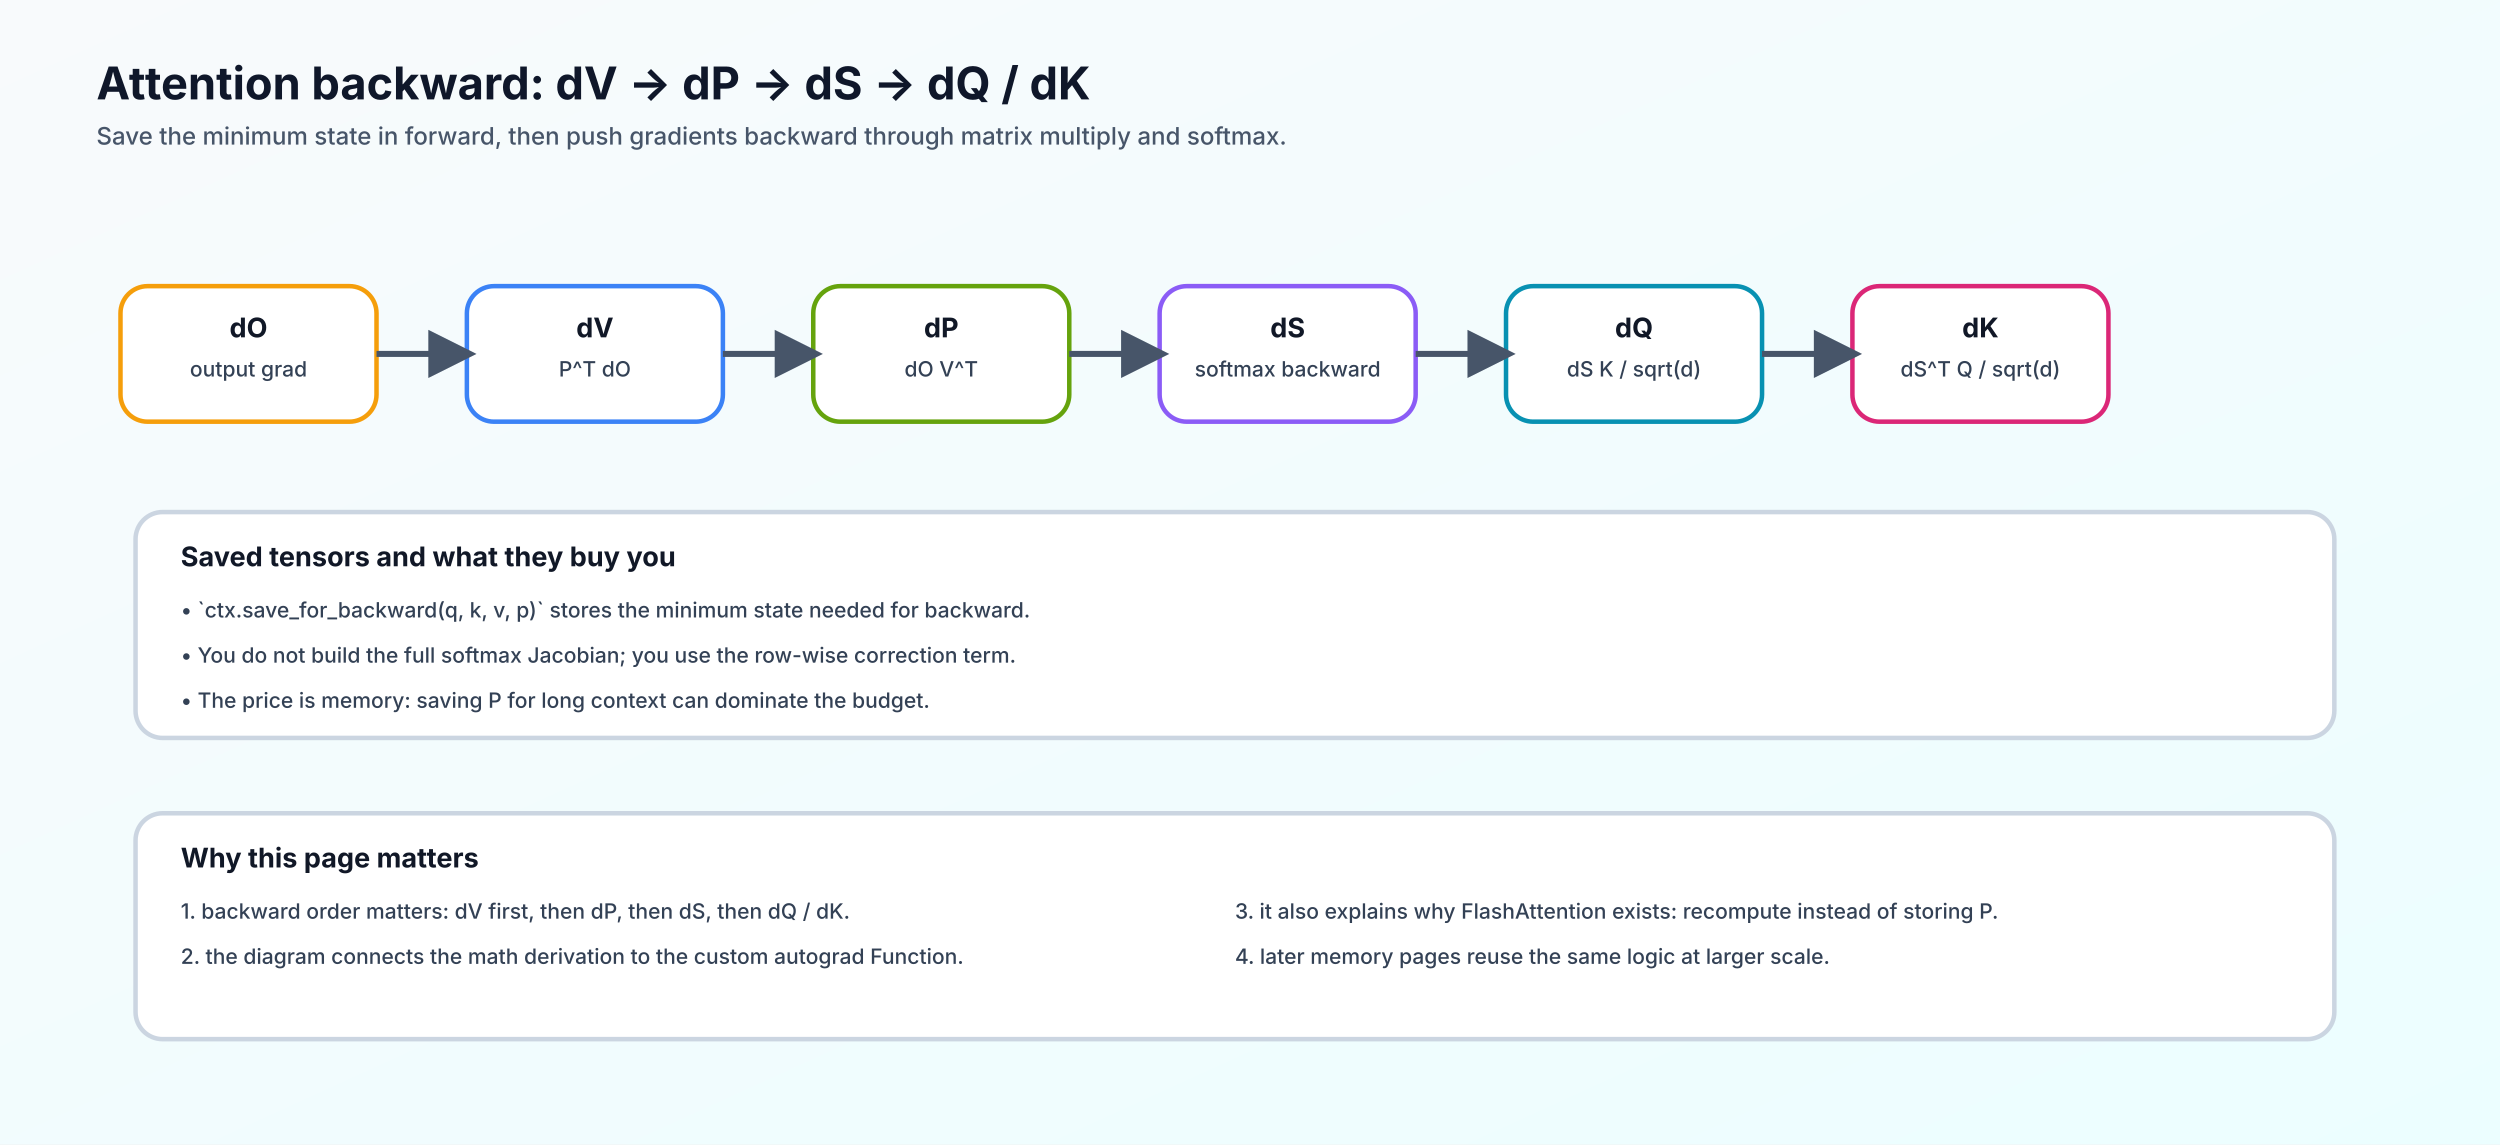
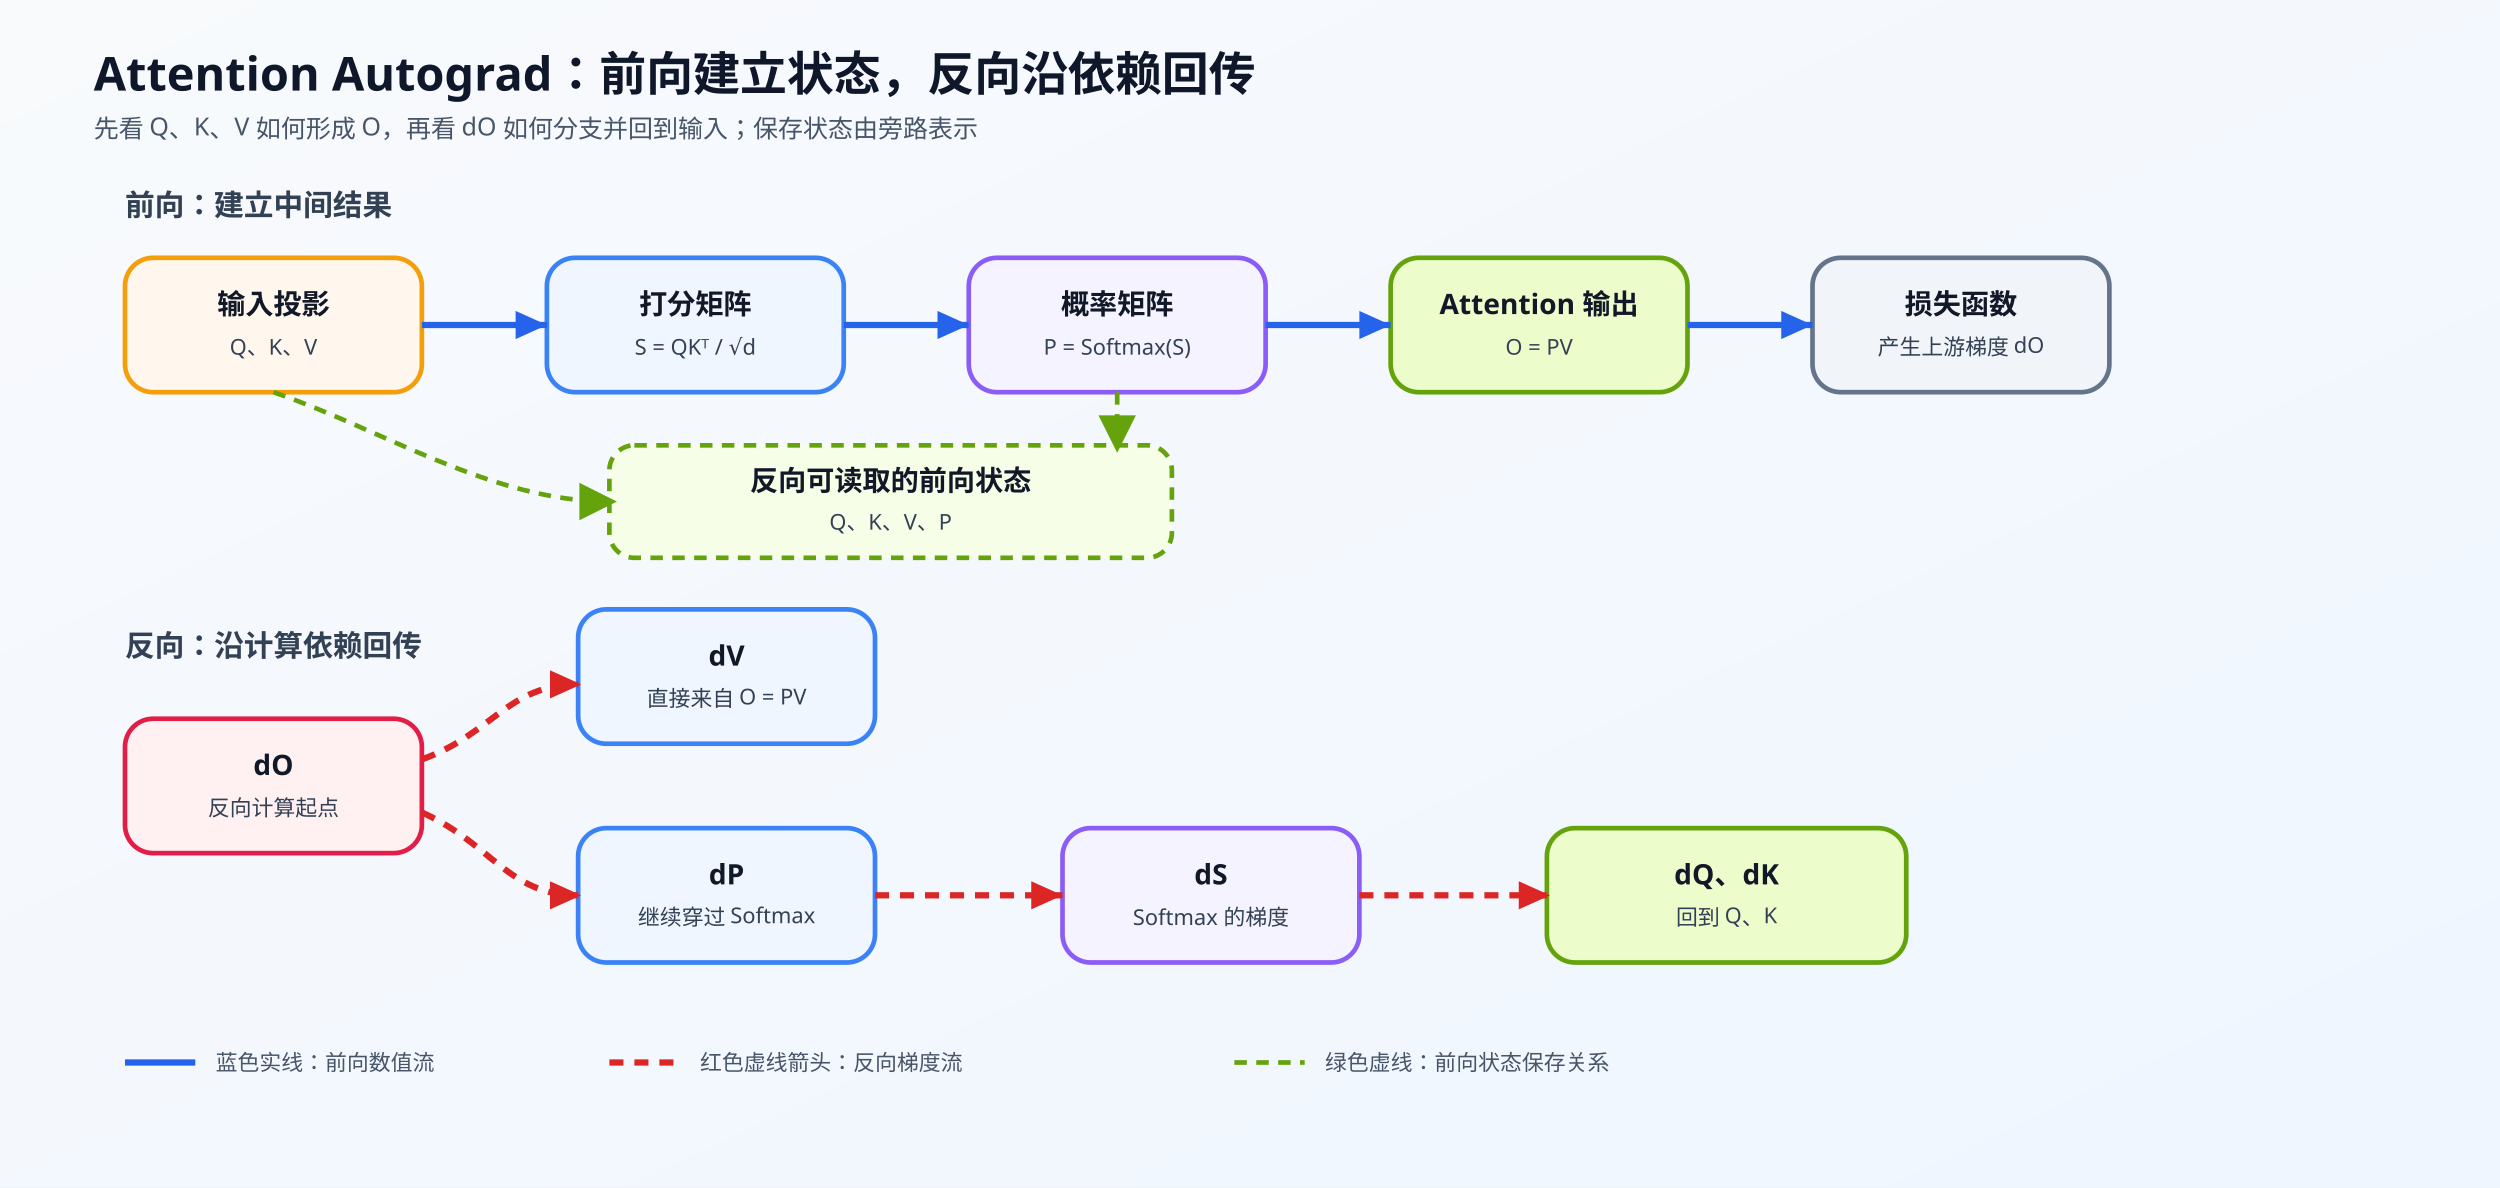
- <svg xmlns="http://www.w3.org/2000/svg" viewBox="0 0 1660 760" role="img" aria-labelledby="title desc">
+ <svg xmlns="http://www.w3.org/2000/svg" viewBox="0 0 1600 760" role="img" aria-labelledby="title desc">
  <defs>
    <linearGradient id="bg" x1="0" x2="1" y1="0" y2="1">
      <stop offset="0%" stop-color="#f8fafc" />
-       <stop offset="100%" stop-color="#ecfeff" />
+       <stop offset="100%" stop-color="#eff6ff" />
    </linearGradient>
-     <marker id="arrow" viewBox="0 0 10 10" refX="8" refY="5" markerWidth="8" markerHeight="8" orient="auto">
-       <path d="M 0 0 L 10 5 L 0 10 z" fill="#475569" />
+     <style>
+       .title { font-family: "Noto Sans SC", "Microsoft YaHei", sans-serif; font-size: 30px; font-weight: 700; fill: #0f172a; }
+       .sub { font-family: "Noto Sans SC", "Microsoft YaHei", sans-serif; font-size: 16px; font-weight: 500; fill: #475569; }
+       .group { font-family: "Noto Sans SC", "Microsoft YaHei", sans-serif; font-size: 19px; font-weight: 700; fill: #334155; }
+       .label { font-family: "Noto Sans SC", "Microsoft YaHei", sans-serif; font-size: 18px; font-weight: 700; fill: #111827; }
+       .small { font-family: "Noto Sans SC", "Microsoft YaHei", sans-serif; font-size: 14px; font-weight: 500; fill: #334155; }
+       .box { stroke-width: 3; rx: 18; ry: 18; }
+       .forward { stroke: #2563eb; stroke-width: 4; fill: none; }
+       .forward-head { fill: #2563eb; }
+       .backward { stroke: #dc2626; stroke-width: 4; stroke-dasharray: 9 7; fill: none; marker-end: url(#red); }
+       .backward-horizontal { stroke: #dc2626; stroke-width: 4; stroke-dasharray: 9 7; fill: none; }
+       .backward-head { fill: #dc2626; }
+       .state { stroke: #65a30d; stroke-width: 3; stroke-dasharray: 8 6; fill: #f7fee7; }
+       .state-line { stroke: #65a30d; stroke-width: 3; stroke-dasharray: 8 6; fill: none; marker-end: url(#green); }
+       .legend { font-family: "Noto Sans SC", "Microsoft YaHei", sans-serif; font-size: 14px; font-weight: 500; fill: #475569; }
+     </style>
+     <marker id="blue" viewBox="0 0 12 12" refX="10" refY="6" markerWidth="12" markerHeight="12" orient="auto">
+       <path d="M0 0 L12 6 L0 12 Z" fill="#2563eb" />
    </marker>
-     <style>
-       .title { font: 700 30px "Inter", "Noto Sans SC", sans-serif; fill: #0f172a; }
-       .sub { font: 500 16px "Inter", "Noto Sans SC", sans-serif; fill: #475569; }
-       .label { font: 700 18px "Inter", "Noto Sans SC", sans-serif; fill: #111827; }
-       .small { font: 500 14px "Inter", "Noto Sans SC", sans-serif; fill: #334155; }
-       .box { fill: #ffffff; stroke-width: 3; rx: 18; ry: 18; }
-       .arrow { stroke: #475569; stroke-width: 4; fill: none; marker-end: url(#arrow); }
-       .faint { stroke: #94a3b8; stroke-width: 3; fill: none; stroke-dasharray: 8 6; marker-end: url(#arrow); }
-     </style>
+     <marker id="red" viewBox="0 0 20 18" refX="18" refY="9" markerWidth="20" markerHeight="18" markerUnits="userSpaceOnUse" orient="auto">
+       <path d="M0 0 L20 9 L0 18 Z" fill="#dc2626" />
+     </marker>
+     <marker id="green" viewBox="0 0 10 10" refX="8" refY="5" markerWidth="8" markerHeight="8" orient="auto">
+       <path d="M0 0 L10 5 L0 10 Z" fill="#65a30d" />
+     </marker>
  </defs>
-   <rect width="1660" height="760" fill="url(#bg)" />
-   <text x="64" y="66" class="title">Attention backward: dV -&gt; dP -&gt; dS -&gt; dQ / dK</text>
-   <text x="64" y="96" class="sub">Save the minimum state in forward, then push gradients backward through matrix multiply and softmax.</text>
-   <rect x="80" y="190" width="170" height="90" class="box" fill="#fff7ed" stroke="#f59e0b" />
-   <text x="165" y="224" text-anchor="middle" class="label">dO</text>
-   <text x="165" y="250" text-anchor="middle" class="small">output grad</text>
-   <rect x="310" y="190" width="170" height="90" class="box" fill="#eff6ff" stroke="#3b82f6" />
-   <text x="395" y="224" text-anchor="middle" class="label">dV</text>
-   <text x="395" y="250" text-anchor="middle" class="small">P^T dO</text>
-   <rect x="540" y="190" width="170" height="90" class="box" fill="#ecfccb" stroke="#65a30d" />
-   <text x="625" y="224" text-anchor="middle" class="label">dP</text>
-   <text x="625" y="250" text-anchor="middle" class="small">dO V^T</text>
-   <rect x="770" y="190" width="170" height="90" class="box" fill="#f5f3ff" stroke="#8b5cf6" />
-   <text x="855" y="224" text-anchor="middle" class="label">dS</text>
-   <text x="855" y="250" text-anchor="middle" class="small">softmax backward</text>
-   <rect x="1000" y="190" width="170" height="90" class="box" fill="#ecfeff" stroke="#0891b2" />
-   <text x="1085" y="224" text-anchor="middle" class="label">dQ</text>
-   <text x="1085" y="250" text-anchor="middle" class="small">dS K / sqrt(d)</text>
-   <rect x="1230" y="190" width="170" height="90" class="box" fill="#fdf2f8" stroke="#db2777" />
-   <text x="1315" y="224" text-anchor="middle" class="label">dK</text>
-   <text x="1315" y="250" text-anchor="middle" class="small">dS^T Q / sqrt(d)</text>
-   <path d="M 250 235 L 310 235" class="arrow" />
-   <path d="M 480 235 L 540 235" class="arrow" />
-   <path d="M 710 235 L 770 235" class="arrow" />
-   <path d="M 940 235 L 1000 235" class="arrow" />
-   <path d="M 1170 235 L 1230 235" class="arrow" />
-   <rect x="90" y="340" width="1460" height="150" class="box" fill="#ffffff" stroke="#cbd5e1" />
-   <text x="120" y="376" class="label">Saved tensors and what they buy you</text>
-   <text x="120" y="410" class="small">• `ctx.save_for_backward(q, k, v, p)` stores the minimum state needed for backward.</text>
-   <text x="120" y="440" class="small">• You do not build the full softmax Jacobian; you use the row-wise correction term.</text>
-   <text x="120" y="470" class="small">• The price is memory: saving P for long context can dominate the budget.</text>
-   <rect x="90" y="540" width="1460" height="150" class="box" fill="#fffef2" stroke="#cbd5e1" />
-   <text x="120" y="576" class="label">Why this page matters</text>
-   <text x="120" y="610" class="small">1. backward order matters: dV first, then dP, then dS, then dQ / dK.</text>
-   <text x="120" y="640" class="small">2. the diagram connects the math derivation to the custom autograd Function.</text>
-   <text x="820" y="610" class="small">3. it also explains why FlashAttention exists: recompute instead of storing P.</text>
-   <text x="820" y="640" class="small">4. later memory pages reuse the same logic at larger scale.</text>
+   <rect width="1600" height="760" fill="url(#bg)" />
+   <text x="60" y="58" class="title">Attention Autograd：前向建立状态，反向沿依赖回传</text>
+   <text x="60" y="88" class="sub">先看 Q、K、V 如何形成 O，再看 dO 如何分支并回到输入；保存状态由旁路表示</text>
+   <text x="80" y="138" class="group">前向：建立中间结果</text>
+   <rect x="80" y="165" width="190" height="86" class="box" fill="#fff7ed" stroke="#f59e0b" />
+   <text x="175" y="201" text-anchor="middle" class="label">输入投影</text>
+   <text x="175" y="227" text-anchor="middle" class="small">Q、K、V</text>
+   <rect x="350" y="165" width="190" height="86" class="box" fill="#eff6ff" stroke="#3b82f6" />
+   <text x="445" y="201" text-anchor="middle" class="label">打分矩阵</text>
+   <text x="445" y="227" text-anchor="middle" class="small">S = QKᵀ / √d</text>
+   <rect x="620" y="165" width="190" height="86" class="box" fill="#f5f3ff" stroke="#8b5cf6" />
+   <text x="715" y="201" text-anchor="middle" class="label">概率矩阵</text>
+   <text x="715" y="227" text-anchor="middle" class="small">P = Softmax(S)</text>
+   <rect x="890" y="165" width="190" height="86" class="box" fill="#ecfccb" stroke="#65a30d" />
+   <text x="985" y="201" text-anchor="middle" class="label">Attention 输出</text>
+   <text x="985" y="227" text-anchor="middle" class="small">O = PV</text>
+   <rect x="1160" y="165" width="190" height="86" class="box" fill="#f1f5f9" stroke="#64748b" />
+   <text x="1255" y="201" text-anchor="middle" class="label">损失函数</text>
+   <text x="1255" y="227" text-anchor="middle" class="small">产生上游梯度 dO</text>
+   <path d="M270 208H350M540 208H620M810 208H890M1080 208H1160" class="forward" />
+   <path d="M330 199L350 208L330 217Z M600 199L620 208L600 217Z M870 199L890 208L870 217Z M1140 199L1160 208L1140 217Z" class="forward-head" />
+   <rect x="390" y="285" width="360" height="72" rx="16" class="state" />
+   <text x="570" y="314" text-anchor="middle" class="label">反向可读取的前向状态</text>
+   <text x="570" y="339" text-anchor="middle" class="small">Q、K、V、P</text>
+   <path d="M175 251C245 275 315 321 390 321" class="state-line" />
+   <path d="M715 251V285" class="state-line" />
+   <text x="80" y="420" class="group">反向：沿计算依赖回传</text>
+   <rect x="80" y="460" width="190" height="86" class="box" fill="#fff1f2" stroke="#e11d48" />
+   <text x="175" y="496" text-anchor="middle" class="label">dO</text>
+   <text x="175" y="522" text-anchor="middle" class="small">反向计算起点</text>
+   <rect x="370" y="390" width="190" height="86" class="box" fill="#eff6ff" stroke="#3b82f6" />
+   <text x="465" y="426" text-anchor="middle" class="label">dV</text>
+   <text x="465" y="452" text-anchor="middle" class="small">直接来自 O = PV</text>
+   <rect x="370" y="530" width="190" height="86" class="box" fill="#eff6ff" stroke="#3b82f6" />
+   <text x="465" y="566" text-anchor="middle" class="label">dP</text>
+   <text x="465" y="592" text-anchor="middle" class="small">继续穿过 Softmax</text>
+   <rect x="680" y="530" width="190" height="86" class="box" fill="#f5f3ff" stroke="#8b5cf6" />
+   <text x="775" y="566" text-anchor="middle" class="label">dS</text>
+   <text x="775" y="592" text-anchor="middle" class="small">Softmax 的梯度</text>
+   <rect x="990" y="530" width="230" height="86" class="box" fill="#ecfccb" stroke="#65a30d" />
+   <text x="1105" y="566" text-anchor="middle" class="label">dQ、dK</text>
+   <text x="1105" y="592" text-anchor="middle" class="small">回到 Q、K</text>
+   <path d="M270 486C315 470 325 438 370 438" class="backward" />
+   <path d="M270 520C315 540 325 573 370 573" class="backward" />
+   <path d="M560 573H680" class="backward-horizontal" />
+   <path d="M660 564L680 573L660 582Z" class="backward-head" />
+   <path d="M870 573H990" class="backward" />
+   <line x1="80" y1="680" x2="125" y2="680" stroke="#2563eb" stroke-width="4" />
+   <text x="138" y="685" class="legend">蓝色实线：前向数值流</text>
+   <line x1="390" y1="680" x2="435" y2="680" stroke="#dc2626" stroke-width="4" stroke-dasharray="9 7" />
+   <text x="448" y="685" class="legend">红色虚线箭头：反向梯度流</text>
+   <line x1="790" y1="680" x2="835" y2="680" stroke="#65a30d" stroke-width="3" stroke-dasharray="8 6" />
+   <text x="848" y="685" class="legend">绿色虚线：前向状态保存关系</text>
</svg>
